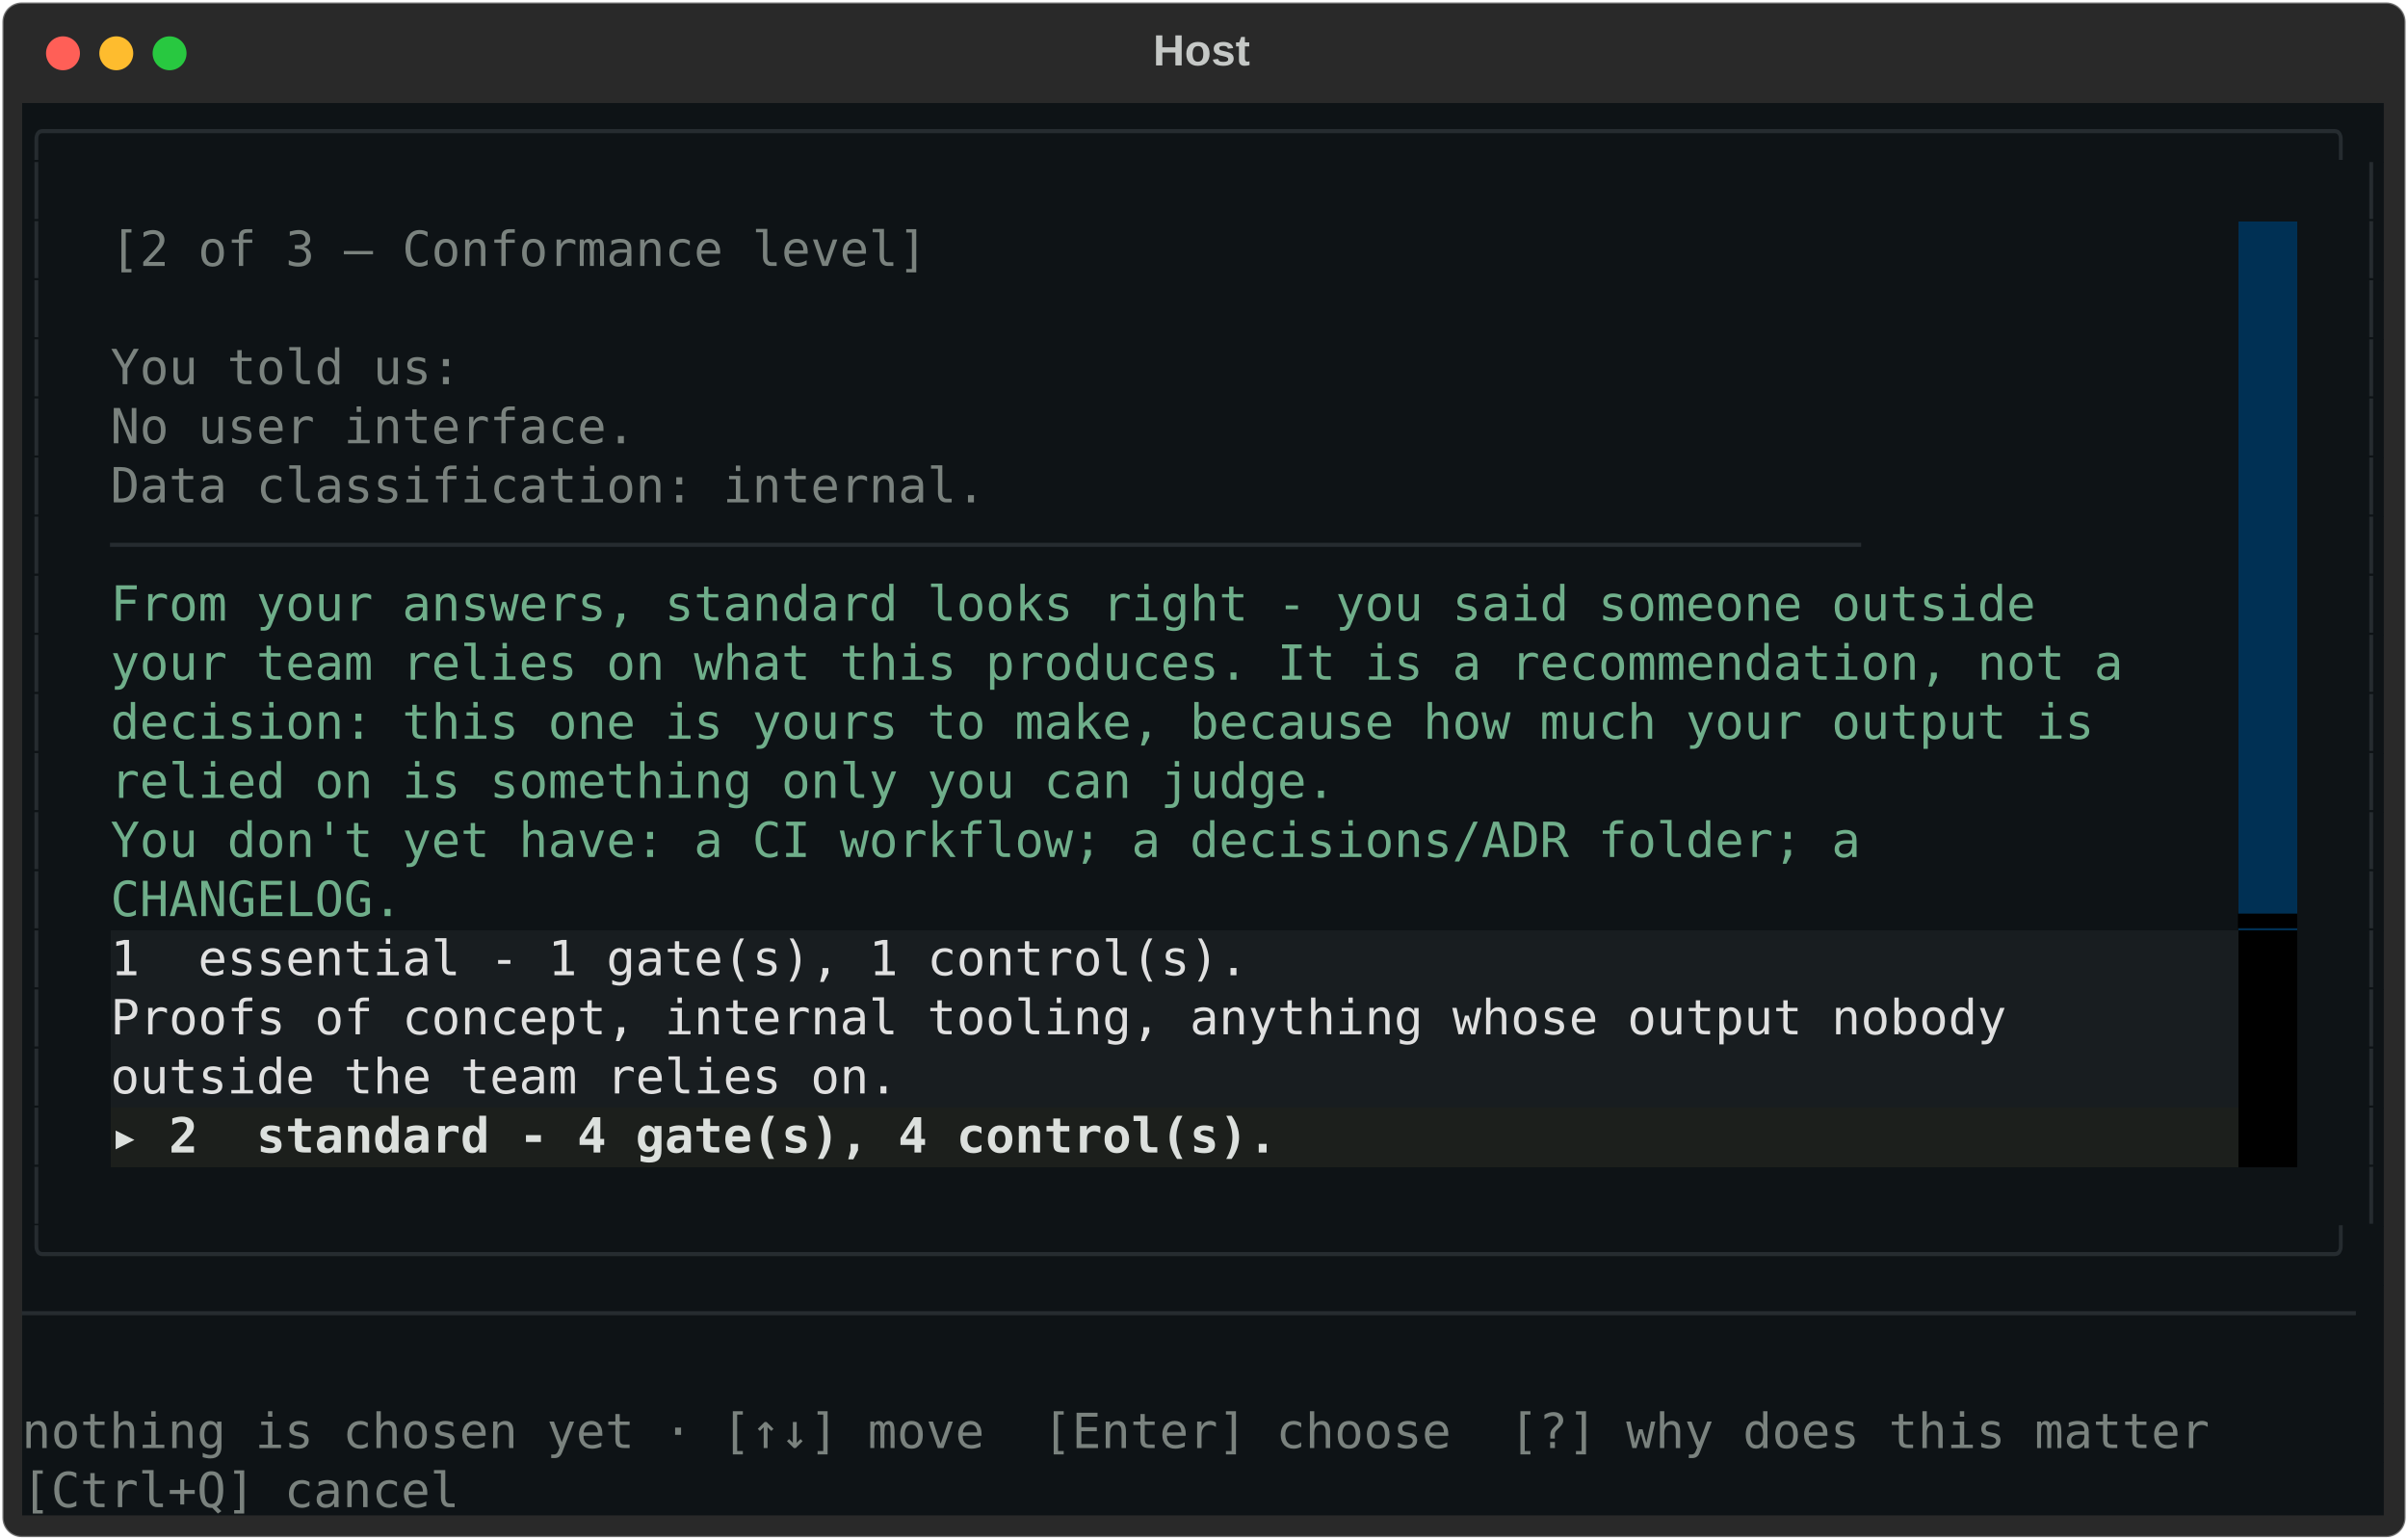
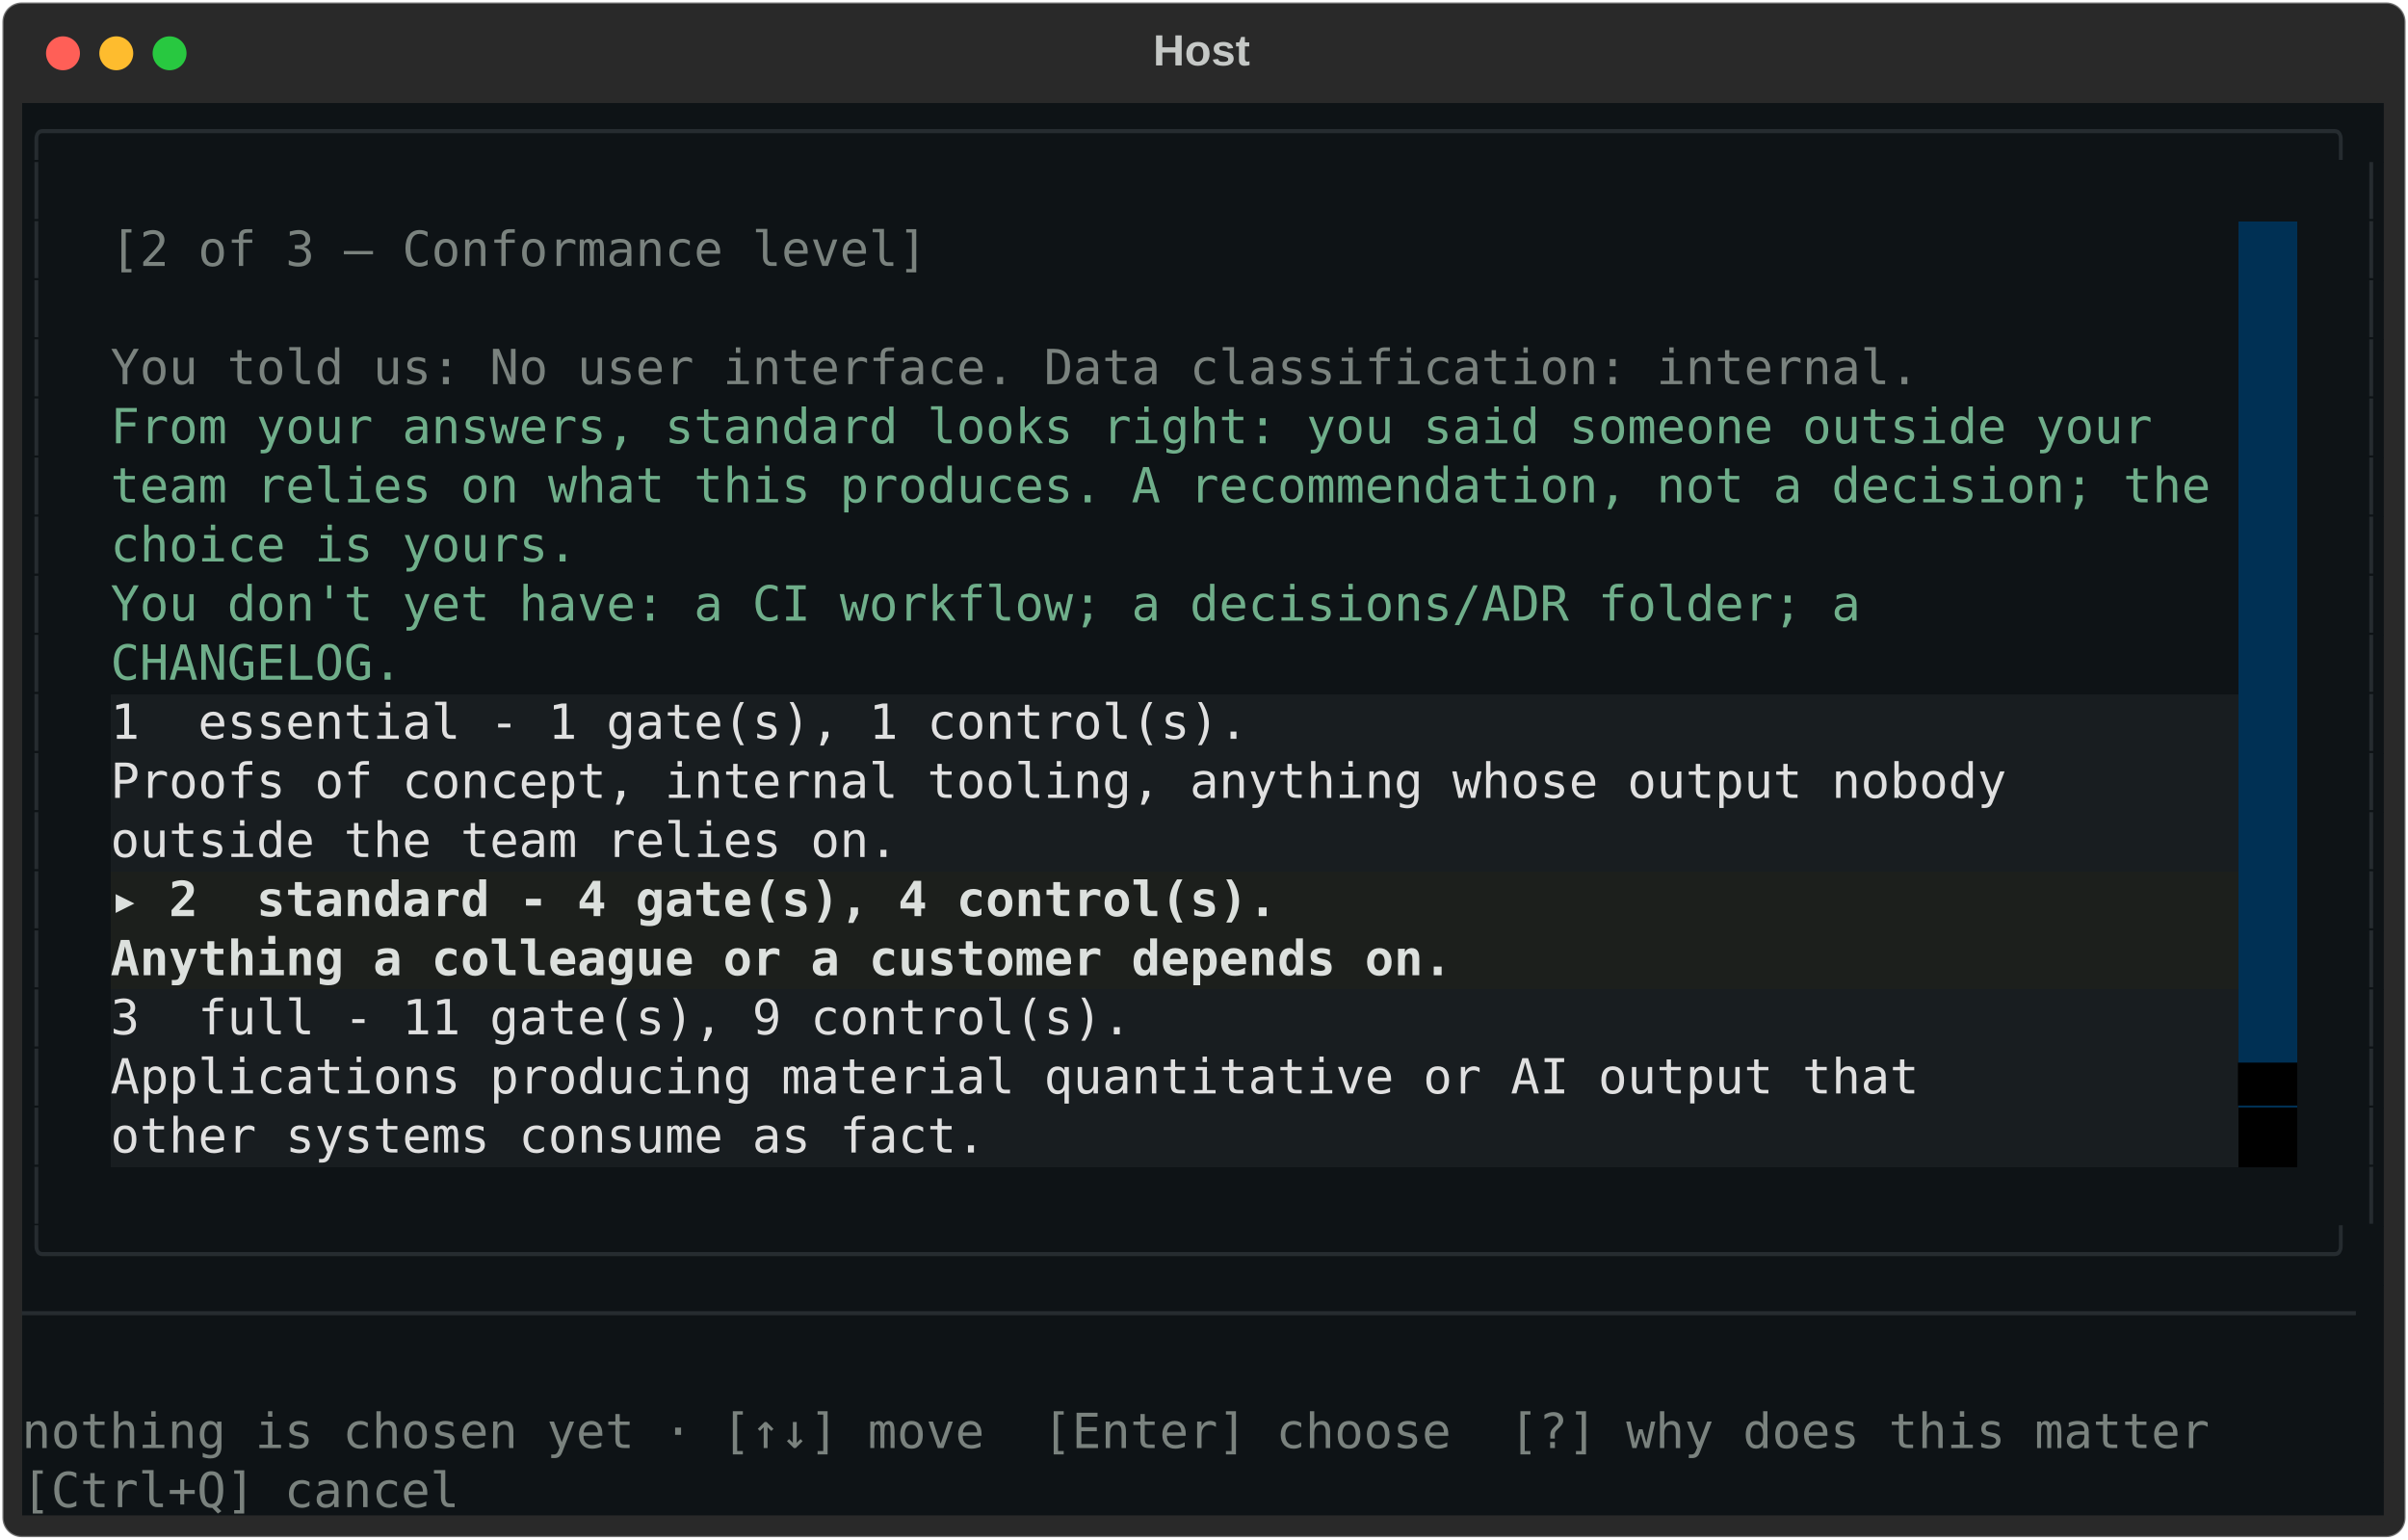
<svg xmlns="http://www.w3.org/2000/svg" class="rich-terminal" viewBox="0 0 994 635.6">
  <style>

    @font-face {
        font-family: "Fira Code";
        src: local("FiraCode-Regular"),
                url("https://cdnjs.cloudflare.com/ajax/libs/firacode/6.2.0/woff2/FiraCode-Regular.woff2") format("woff2"),
                url("https://cdnjs.cloudflare.com/ajax/libs/firacode/6.2.0/woff/FiraCode-Regular.woff") format("woff");
        font-style: normal;
        font-weight: 400;
    }
    @font-face {
        font-family: "Fira Code";
        src: local("FiraCode-Bold"),
                url("https://cdnjs.cloudflare.com/ajax/libs/firacode/6.2.0/woff2/FiraCode-Bold.woff2") format("woff2"),
                url("https://cdnjs.cloudflare.com/ajax/libs/firacode/6.2.0/woff/FiraCode-Bold.woff") format("woff");
        font-style: bold;
        font-weight: 700;
    }

    .terminal-matrix {
        font-family: Fira Code, monospace;
        font-size: 20px;
        line-height: 24.4px;
        font-variant-east-asian: full-width;
    }

    .terminal-title {
        font-size: 18px;
        font-weight: bold;
        font-family: arial;
    }

    .terminal-r1 { fill: #262c30 }
.terminal-r2 { fill: #c5c8c6 }
.terminal-r3 { fill: #7a827e }
.terminal-r4 { fill: #0e1316 }
.terminal-r5 { fill: #6fae8a }
- .terminal-r6 { fill: #000000 }
- .terminal-r7 { fill: #e0e0e0 }
- .terminal-r8 { fill: #dce0dd }
- .terminal-r9 { fill: #dce0dd;font-weight: bold }
+ .terminal-r6 { fill: #e0e0e0 }
+ .terminal-r7 { fill: #dce0dd;font-weight: bold }
+ .terminal-r8 { fill: #000000 }
+ .terminal-r9 { fill: #dce0dd }
    </style>
  <defs>
    <clipPath id="terminal-clip-terminal">
      <rect x="0" y="0" width="975.0" height="584.6" />
    </clipPath>
    <clipPath id="terminal-line-0">
      <rect x="0" y="1.5" width="976" height="24.65" />
    </clipPath>
    <clipPath id="terminal-line-1">
      <rect x="0" y="25.9" width="976" height="24.65" />
    </clipPath>
    <clipPath id="terminal-line-2">
      <rect x="0" y="50.3" width="976" height="24.65" />
    </clipPath>
    <clipPath id="terminal-line-3">
      <rect x="0" y="74.7" width="976" height="24.65" />
    </clipPath>
    <clipPath id="terminal-line-4">
      <rect x="0" y="99.1" width="976" height="24.65" />
    </clipPath>
    <clipPath id="terminal-line-5">
      <rect x="0" y="123.5" width="976" height="24.65" />
    </clipPath>
    <clipPath id="terminal-line-6">
      <rect x="0" y="147.9" width="976" height="24.65" />
    </clipPath>
    <clipPath id="terminal-line-7">
      <rect x="0" y="172.3" width="976" height="24.65" />
    </clipPath>
    <clipPath id="terminal-line-8">
      <rect x="0" y="196.7" width="976" height="24.65" />
    </clipPath>
    <clipPath id="terminal-line-9">
      <rect x="0" y="221.1" width="976" height="24.65" />
    </clipPath>
    <clipPath id="terminal-line-10">
      <rect x="0" y="245.5" width="976" height="24.65" />
    </clipPath>
    <clipPath id="terminal-line-11">
      <rect x="0" y="269.9" width="976" height="24.65" />
    </clipPath>
    <clipPath id="terminal-line-12">
      <rect x="0" y="294.3" width="976" height="24.65" />
    </clipPath>
    <clipPath id="terminal-line-13">
      <rect x="0" y="318.7" width="976" height="24.65" />
    </clipPath>
    <clipPath id="terminal-line-14">
      <rect x="0" y="343.1" width="976" height="24.65" />
    </clipPath>
    <clipPath id="terminal-line-15">
      <rect x="0" y="367.5" width="976" height="24.65" />
    </clipPath>
    <clipPath id="terminal-line-16">
      <rect x="0" y="391.9" width="976" height="24.65" />
    </clipPath>
    <clipPath id="terminal-line-17">
      <rect x="0" y="416.3" width="976" height="24.65" />
    </clipPath>
    <clipPath id="terminal-line-18">
      <rect x="0" y="440.7" width="976" height="24.65" />
    </clipPath>
    <clipPath id="terminal-line-19">
      <rect x="0" y="465.1" width="976" height="24.65" />
    </clipPath>
    <clipPath id="terminal-line-20">
      <rect x="0" y="489.5" width="976" height="24.65" />
    </clipPath>
    <clipPath id="terminal-line-21">
      <rect x="0" y="513.9" width="976" height="24.65" />
    </clipPath>
    <clipPath id="terminal-line-22">
      <rect x="0" y="538.3" width="976" height="24.65" />
    </clipPath>
  </defs>
  <rect fill="#292929" stroke="rgba(255,255,255,0.35)" stroke-width="1" x="1" y="1" width="992" height="633.6" rx="8" />
  <text class="terminal-title" fill="#c5c8c6" text-anchor="middle" x="496" y="27">Host</text>
  <g transform="translate(26,22)">
    <circle cx="0" cy="0" r="7" fill="#ff5f57" />
    <circle cx="22" cy="0" r="7" fill="#febc2e" />
    <circle cx="44" cy="0" r="7" fill="#28c840" />
  </g>
  <g transform="translate(9, 41)" clip-path="url(#terminal-clip-terminal)">
    <rect fill="#0e1316" x="0" y="1.5" width="976" height="24.65" shape-rendering="crispEdges" />
    <rect fill="#0e1316" x="0" y="25.9" width="12.2" height="24.65" shape-rendering="crispEdges" />
    <rect fill="#0e1316" x="12.2" y="25.9" width="951.6" height="24.65" shape-rendering="crispEdges" />
    <rect fill="#0e1316" x="963.8" y="25.9" width="12.2" height="24.65" shape-rendering="crispEdges" />
    <rect fill="#0e1316" x="0" y="50.3" width="12.2" height="24.65" shape-rendering="crispEdges" />
    <rect fill="#0e1316" x="12.2" y="50.3" width="24.4" height="24.65" shape-rendering="crispEdges" />
    <rect fill="#0e1316" x="36.6" y="50.3" width="341.6" height="24.65" shape-rendering="crispEdges" />
    <rect fill="#0e1316" x="378.2" y="50.3" width="536.8" height="24.65" shape-rendering="crispEdges" />
    <rect fill="#003054" x="915" y="50.3" width="24.4" height="24.65" shape-rendering="crispEdges" />
    <rect fill="#0e1316" x="939.4" y="50.3" width="24.4" height="24.65" shape-rendering="crispEdges" />
    <rect fill="#0e1316" x="963.8" y="50.3" width="12.2" height="24.65" shape-rendering="crispEdges" />
    <rect fill="#0e1316" x="0" y="74.7" width="12.2" height="24.65" shape-rendering="crispEdges" />
    <rect fill="#0e1316" x="12.2" y="74.7" width="902.8" height="24.65" shape-rendering="crispEdges" />
    <rect fill="#003054" x="915" y="74.7" width="24.4" height="24.65" shape-rendering="crispEdges" />
    <rect fill="#0e1316" x="939.4" y="74.7" width="24.4" height="24.65" shape-rendering="crispEdges" />
    <rect fill="#0e1316" x="963.8" y="74.7" width="12.2" height="24.65" shape-rendering="crispEdges" />
    <rect fill="#0e1316" x="0" y="99.1" width="12.2" height="24.65" shape-rendering="crispEdges" />
    <rect fill="#0e1316" x="12.2" y="99.1" width="24.4" height="24.65" shape-rendering="crispEdges" />
-     <rect fill="#0e1316" x="36.6" y="99.1" width="146.4" height="24.65" shape-rendering="crispEdges" />
-     <rect fill="#0e1316" x="183" y="99.1" width="732" height="24.65" shape-rendering="crispEdges" />
+     <rect fill="#0e1316" x="36.6" y="99.1" width="756.4" height="24.65" shape-rendering="crispEdges" />
+     <rect fill="#0e1316" x="793" y="99.1" width="122" height="24.65" shape-rendering="crispEdges" />
    <rect fill="#003054" x="915" y="99.1" width="24.4" height="24.65" shape-rendering="crispEdges" />
    <rect fill="#0e1316" x="939.4" y="99.1" width="24.4" height="24.65" shape-rendering="crispEdges" />
    <rect fill="#0e1316" x="963.8" y="99.1" width="12.2" height="24.65" shape-rendering="crispEdges" />
    <rect fill="#0e1316" x="0" y="123.5" width="12.2" height="24.65" shape-rendering="crispEdges" />
    <rect fill="#0e1316" x="12.2" y="123.5" width="24.4" height="24.65" shape-rendering="crispEdges" />
-     <rect fill="#0e1316" x="36.6" y="123.5" width="244" height="24.65" shape-rendering="crispEdges" />
-     <rect fill="#0e1316" x="280.6" y="123.5" width="634.4" height="24.65" shape-rendering="crispEdges" />
+     <rect fill="#0e1316" x="36.6" y="123.5" width="878.4" height="24.65" shape-rendering="crispEdges" />
    <rect fill="#003054" x="915" y="123.5" width="24.4" height="24.65" shape-rendering="crispEdges" />
    <rect fill="#0e1316" x="939.4" y="123.5" width="24.4" height="24.65" shape-rendering="crispEdges" />
    <rect fill="#0e1316" x="963.8" y="123.5" width="12.2" height="24.65" shape-rendering="crispEdges" />
    <rect fill="#0e1316" x="0" y="147.9" width="12.2" height="24.65" shape-rendering="crispEdges" />
    <rect fill="#0e1316" x="12.2" y="147.9" width="24.4" height="24.65" shape-rendering="crispEdges" />
-     <rect fill="#0e1316" x="36.6" y="147.9" width="390.4" height="24.65" shape-rendering="crispEdges" />
-     <rect fill="#0e1316" x="427" y="147.9" width="488" height="24.65" shape-rendering="crispEdges" />
+     <rect fill="#0e1316" x="36.6" y="147.9" width="878.4" height="24.65" shape-rendering="crispEdges" />
    <rect fill="#003054" x="915" y="147.9" width="24.4" height="24.65" shape-rendering="crispEdges" />
    <rect fill="#0e1316" x="939.4" y="147.9" width="24.4" height="24.65" shape-rendering="crispEdges" />
    <rect fill="#0e1316" x="963.8" y="147.9" width="12.2" height="24.65" shape-rendering="crispEdges" />
    <rect fill="#0e1316" x="0" y="172.3" width="12.2" height="24.65" shape-rendering="crispEdges" />
    <rect fill="#0e1316" x="12.2" y="172.3" width="24.4" height="24.65" shape-rendering="crispEdges" />
-     <rect fill="#0e1316" x="36.6" y="172.3" width="732" height="24.65" shape-rendering="crispEdges" />
-     <rect fill="#0e1316" x="768.6" y="172.3" width="146.4" height="24.65" shape-rendering="crispEdges" />
+     <rect fill="#0e1316" x="36.6" y="172.3" width="195.2" height="24.65" shape-rendering="crispEdges" />
+     <rect fill="#0e1316" x="231.8" y="172.3" width="683.2" height="24.65" shape-rendering="crispEdges" />
    <rect fill="#003054" x="915" y="172.3" width="24.4" height="24.65" shape-rendering="crispEdges" />
    <rect fill="#0e1316" x="939.4" y="172.3" width="24.4" height="24.65" shape-rendering="crispEdges" />
    <rect fill="#0e1316" x="963.8" y="172.3" width="12.2" height="24.65" shape-rendering="crispEdges" />
    <rect fill="#0e1316" x="0" y="196.7" width="12.2" height="24.65" shape-rendering="crispEdges" />
    <rect fill="#0e1316" x="12.2" y="196.7" width="24.4" height="24.65" shape-rendering="crispEdges" />
-     <rect fill="#0e1316" x="36.6" y="196.7" width="829.6" height="24.65" shape-rendering="crispEdges" />
-     <rect fill="#0e1316" x="866.2" y="196.7" width="48.8" height="24.65" shape-rendering="crispEdges" />
+     <rect fill="#0e1316" x="36.6" y="196.7" width="756.4" height="24.65" shape-rendering="crispEdges" />
+     <rect fill="#0e1316" x="793" y="196.7" width="122" height="24.65" shape-rendering="crispEdges" />
    <rect fill="#003054" x="915" y="196.7" width="24.4" height="24.65" shape-rendering="crispEdges" />
    <rect fill="#0e1316" x="939.4" y="196.7" width="24.4" height="24.65" shape-rendering="crispEdges" />
    <rect fill="#0e1316" x="963.8" y="196.7" width="12.2" height="24.65" shape-rendering="crispEdges" />
    <rect fill="#0e1316" x="0" y="221.1" width="12.2" height="24.65" shape-rendering="crispEdges" />
    <rect fill="#0e1316" x="12.2" y="221.1" width="24.4" height="24.65" shape-rendering="crispEdges" />
-     <rect fill="#0e1316" x="36.6" y="221.1" width="841.8" height="24.65" shape-rendering="crispEdges" />
-     <rect fill="#0e1316" x="878.4" y="221.1" width="36.6" height="24.65" shape-rendering="crispEdges" />
+     <rect fill="#0e1316" x="36.6" y="221.1" width="122" height="24.65" shape-rendering="crispEdges" />
+     <rect fill="#0e1316" x="158.6" y="221.1" width="756.4" height="24.65" shape-rendering="crispEdges" />
    <rect fill="#003054" x="915" y="221.1" width="24.4" height="24.65" shape-rendering="crispEdges" />
    <rect fill="#0e1316" x="939.4" y="221.1" width="24.4" height="24.65" shape-rendering="crispEdges" />
    <rect fill="#0e1316" x="963.8" y="221.1" width="12.2" height="24.65" shape-rendering="crispEdges" />
    <rect fill="#0e1316" x="0" y="245.5" width="12.2" height="24.65" shape-rendering="crispEdges" />
    <rect fill="#0e1316" x="12.2" y="245.5" width="24.4" height="24.65" shape-rendering="crispEdges" />
-     <rect fill="#0e1316" x="36.6" y="245.5" width="829.6" height="24.65" shape-rendering="crispEdges" />
-     <rect fill="#0e1316" x="866.2" y="245.5" width="48.8" height="24.65" shape-rendering="crispEdges" />
+     <rect fill="#181d20" x="36.6" y="245.5" width="500.2" height="24.65" shape-rendering="crispEdges" />
+     <rect fill="#181d20" x="536.8" y="245.5" width="378.2" height="24.65" shape-rendering="crispEdges" />
    <rect fill="#003054" x="915" y="245.5" width="24.4" height="24.65" shape-rendering="crispEdges" />
    <rect fill="#0e1316" x="939.4" y="245.5" width="24.4" height="24.65" shape-rendering="crispEdges" />
    <rect fill="#0e1316" x="963.8" y="245.5" width="12.2" height="24.65" shape-rendering="crispEdges" />
    <rect fill="#0e1316" x="0" y="269.9" width="12.2" height="24.65" shape-rendering="crispEdges" />
    <rect fill="#0e1316" x="12.2" y="269.9" width="24.4" height="24.65" shape-rendering="crispEdges" />
-     <rect fill="#0e1316" x="36.6" y="269.9" width="512.4" height="24.65" shape-rendering="crispEdges" />
-     <rect fill="#0e1316" x="549" y="269.9" width="366" height="24.65" shape-rendering="crispEdges" />
+     <rect fill="#181d20" x="36.6" y="269.9" width="866.2" height="24.65" shape-rendering="crispEdges" />
+     <rect fill="#181d20" x="902.8" y="269.9" width="12.2" height="24.65" shape-rendering="crispEdges" />
    <rect fill="#003054" x="915" y="269.9" width="24.4" height="24.65" shape-rendering="crispEdges" />
    <rect fill="#0e1316" x="939.4" y="269.9" width="24.4" height="24.65" shape-rendering="crispEdges" />
    <rect fill="#0e1316" x="963.8" y="269.9" width="12.2" height="24.65" shape-rendering="crispEdges" />
    <rect fill="#0e1316" x="0" y="294.3" width="12.2" height="24.65" shape-rendering="crispEdges" />
    <rect fill="#0e1316" x="12.2" y="294.3" width="24.4" height="24.65" shape-rendering="crispEdges" />
-     <rect fill="#0e1316" x="36.6" y="294.3" width="756.4" height="24.65" shape-rendering="crispEdges" />
-     <rect fill="#0e1316" x="793" y="294.3" width="122" height="24.65" shape-rendering="crispEdges" />
+     <rect fill="#181d20" x="36.6" y="294.3" width="402.6" height="24.65" shape-rendering="crispEdges" />
+     <rect fill="#181d20" x="439.2" y="294.3" width="475.8" height="24.65" shape-rendering="crispEdges" />
    <rect fill="#003054" x="915" y="294.3" width="24.4" height="24.65" shape-rendering="crispEdges" />
    <rect fill="#0e1316" x="939.4" y="294.3" width="24.4" height="24.65" shape-rendering="crispEdges" />
    <rect fill="#0e1316" x="963.8" y="294.3" width="12.2" height="24.65" shape-rendering="crispEdges" />
    <rect fill="#0e1316" x="0" y="318.7" width="12.2" height="24.65" shape-rendering="crispEdges" />
    <rect fill="#0e1316" x="12.2" y="318.7" width="24.4" height="24.65" shape-rendering="crispEdges" />
-     <rect fill="#0e1316" x="36.6" y="318.7" width="122" height="24.65" shape-rendering="crispEdges" />
-     <rect fill="#0e1316" x="158.6" y="318.7" width="756.4" height="24.65" shape-rendering="crispEdges" />
+     <rect fill="#1c1f1c" x="36.6" y="318.7" width="488" height="24.65" shape-rendering="crispEdges" />
+     <rect fill="#1c1f1c" x="524.6" y="318.7" width="390.4" height="24.65" shape-rendering="crispEdges" />
    <rect fill="#003054" x="915" y="318.7" width="24.4" height="24.65" shape-rendering="crispEdges" />
    <rect fill="#0e1316" x="939.4" y="318.7" width="24.4" height="24.65" shape-rendering="crispEdges" />
    <rect fill="#0e1316" x="963.8" y="318.7" width="12.2" height="24.65" shape-rendering="crispEdges" />
    <rect fill="#0e1316" x="0" y="343.1" width="12.2" height="24.65" shape-rendering="crispEdges" />
    <rect fill="#0e1316" x="12.2" y="343.1" width="24.4" height="24.65" shape-rendering="crispEdges" />
-     <rect fill="#181d20" x="36.6" y="343.1" width="500.2" height="24.65" shape-rendering="crispEdges" />
-     <rect fill="#181d20" x="536.8" y="343.1" width="378.2" height="24.65" shape-rendering="crispEdges" />
-     <rect fill="#000000" x="915" y="343.1" width="24.4" height="24.65" shape-rendering="crispEdges" />
+     <rect fill="#1c1f1c" x="36.6" y="343.1" width="634.4" height="24.65" shape-rendering="crispEdges" />
+     <rect fill="#1c1f1c" x="671" y="343.1" width="244" height="24.65" shape-rendering="crispEdges" />
+     <rect fill="#003054" x="915" y="343.1" width="24.4" height="24.65" shape-rendering="crispEdges" />
    <rect fill="#0e1316" x="939.4" y="343.1" width="24.4" height="24.65" shape-rendering="crispEdges" />
    <rect fill="#0e1316" x="963.8" y="343.1" width="12.2" height="24.65" shape-rendering="crispEdges" />
    <rect fill="#0e1316" x="0" y="367.5" width="12.2" height="24.65" shape-rendering="crispEdges" />
    <rect fill="#0e1316" x="12.2" y="367.5" width="24.4" height="24.65" shape-rendering="crispEdges" />
-     <rect fill="#181d20" x="36.6" y="367.5" width="866.2" height="24.65" shape-rendering="crispEdges" />
-     <rect fill="#181d20" x="902.8" y="367.5" width="12.2" height="24.65" shape-rendering="crispEdges" />
-     <rect fill="#000000" x="915" y="367.5" width="24.4" height="24.65" shape-rendering="crispEdges" />
+     <rect fill="#181d20" x="36.6" y="367.5" width="451.4" height="24.65" shape-rendering="crispEdges" />
+     <rect fill="#181d20" x="488" y="367.5" width="427" height="24.65" shape-rendering="crispEdges" />
+     <rect fill="#003054" x="915" y="367.5" width="24.4" height="24.65" shape-rendering="crispEdges" />
    <rect fill="#0e1316" x="939.4" y="367.5" width="24.4" height="24.65" shape-rendering="crispEdges" />
    <rect fill="#0e1316" x="963.8" y="367.5" width="12.2" height="24.65" shape-rendering="crispEdges" />
    <rect fill="#0e1316" x="0" y="391.9" width="12.2" height="24.65" shape-rendering="crispEdges" />
    <rect fill="#0e1316" x="12.2" y="391.9" width="24.4" height="24.65" shape-rendering="crispEdges" />
-     <rect fill="#181d20" x="36.6" y="391.9" width="402.6" height="24.65" shape-rendering="crispEdges" />
-     <rect fill="#181d20" x="439.2" y="391.9" width="475.8" height="24.65" shape-rendering="crispEdges" />
-     <rect fill="#000000" x="915" y="391.9" width="24.4" height="24.65" shape-rendering="crispEdges" />
+     <rect fill="#181d20" x="36.6" y="391.9" width="829.6" height="24.65" shape-rendering="crispEdges" />
+     <rect fill="#181d20" x="866.2" y="391.9" width="48.8" height="24.65" shape-rendering="crispEdges" />
+     <rect fill="#003054" x="915" y="391.9" width="24.4" height="24.65" shape-rendering="crispEdges" />
    <rect fill="#0e1316" x="939.4" y="391.9" width="24.4" height="24.65" shape-rendering="crispEdges" />
    <rect fill="#0e1316" x="963.8" y="391.9" width="12.2" height="24.65" shape-rendering="crispEdges" />
    <rect fill="#0e1316" x="0" y="416.3" width="12.2" height="24.65" shape-rendering="crispEdges" />
    <rect fill="#0e1316" x="12.2" y="416.3" width="24.4" height="24.65" shape-rendering="crispEdges" />
-     <rect fill="#1c1f1c" x="36.6" y="416.3" width="488" height="24.65" shape-rendering="crispEdges" />
-     <rect fill="#1c1f1c" x="524.6" y="416.3" width="390.4" height="24.65" shape-rendering="crispEdges" />
+     <rect fill="#181d20" x="36.6" y="416.3" width="439.2" height="24.65" shape-rendering="crispEdges" />
+     <rect fill="#181d20" x="475.8" y="416.3" width="439.2" height="24.65" shape-rendering="crispEdges" />
    <rect fill="#000000" x="915" y="416.3" width="24.4" height="24.65" shape-rendering="crispEdges" />
    <rect fill="#0e1316" x="939.4" y="416.3" width="24.4" height="24.65" shape-rendering="crispEdges" />
    <rect fill="#0e1316" x="963.8" y="416.3" width="12.2" height="24.65" shape-rendering="crispEdges" />
    <rect fill="#0e1316" x="0" y="440.7" width="12.2" height="24.65" shape-rendering="crispEdges" />
    <rect fill="#0e1316" x="12.2" y="440.7" width="951.6" height="24.65" shape-rendering="crispEdges" />
    <rect fill="#0e1316" x="963.8" y="440.7" width="12.2" height="24.65" shape-rendering="crispEdges" />
    <rect fill="#0e1316" x="0" y="465.1" width="976" height="24.65" shape-rendering="crispEdges" />
    <rect fill="#0e1316" x="0" y="489.5" width="976" height="24.65" shape-rendering="crispEdges" />
    <rect fill="#0e1316" x="0" y="513.9" width="976" height="24.65" shape-rendering="crispEdges" />
    <rect fill="#0e1316" x="0" y="538.3" width="915" height="24.65" shape-rendering="crispEdges" />
    <rect fill="#0e1316" x="915" y="538.3" width="61" height="24.65" shape-rendering="crispEdges" />
    <rect fill="#0e1316" x="0" y="562.7" width="183" height="24.65" shape-rendering="crispEdges" />
    <rect fill="#0e1316" x="183" y="562.7" width="793" height="24.65" shape-rendering="crispEdges" />
    <g class="terminal-matrix">
      <text class="terminal-r1" x="0" y="20" textLength="976" clip-path="url(#terminal-line-0)">╭──────────────────────────────────────────────────────────────────────────────╮</text>
      <text class="terminal-r2" x="976" y="20" textLength="12.2" clip-path="url(#terminal-line-0)">
</text>
      <text class="terminal-r1" x="0" y="44.4" textLength="12.2" clip-path="url(#terminal-line-1)">│</text>
      <text class="terminal-r1" x="963.8" y="44.4" textLength="12.2" clip-path="url(#terminal-line-1)">│</text>
      <text class="terminal-r2" x="976" y="44.4" textLength="12.2" clip-path="url(#terminal-line-1)">
</text>
      <text class="terminal-r1" x="0" y="68.8" textLength="12.2" clip-path="url(#terminal-line-2)">│</text>
      <text class="terminal-r3" x="36.6" y="68.8" textLength="341.6" clip-path="url(#terminal-line-2)">[2 of 3 — Conformance level]</text>
      <text class="terminal-r1" x="963.8" y="68.8" textLength="12.2" clip-path="url(#terminal-line-2)">│</text>
      <text class="terminal-r2" x="976" y="68.8" textLength="12.2" clip-path="url(#terminal-line-2)">
</text>
      <text class="terminal-r1" x="0" y="93.2" textLength="12.2" clip-path="url(#terminal-line-3)">│</text>
      <text class="terminal-r1" x="963.8" y="93.2" textLength="12.2" clip-path="url(#terminal-line-3)">│</text>
      <text class="terminal-r2" x="976" y="93.2" textLength="12.2" clip-path="url(#terminal-line-3)">
</text>
      <text class="terminal-r1" x="0" y="117.6" textLength="12.2" clip-path="url(#terminal-line-4)">│</text>
-       <text class="terminal-r3" x="36.6" y="117.6" textLength="146.4" clip-path="url(#terminal-line-4)">You told us:</text>
+       <text class="terminal-r3" x="36.6" y="117.6" textLength="756.4" clip-path="url(#terminal-line-4)">You told us: No user interface. Data classification: internal.</text>
      <text class="terminal-r1" x="963.8" y="117.6" textLength="12.2" clip-path="url(#terminal-line-4)">│</text>
      <text class="terminal-r2" x="976" y="117.6" textLength="12.2" clip-path="url(#terminal-line-4)">
</text>
      <text class="terminal-r1" x="0" y="142" textLength="12.2" clip-path="url(#terminal-line-5)">│</text>
-       <text class="terminal-r3" x="36.6" y="142" textLength="244" clip-path="url(#terminal-line-5)">  No user interface.</text>
+       <text class="terminal-r5" x="36.6" y="142" textLength="878.4" clip-path="url(#terminal-line-5)">  From your answers, standard looks right: you said someone outside your</text>
      <text class="terminal-r1" x="963.8" y="142" textLength="12.2" clip-path="url(#terminal-line-5)">│</text>
      <text class="terminal-r2" x="976" y="142" textLength="12.2" clip-path="url(#terminal-line-5)">
</text>
      <text class="terminal-r1" x="0" y="166.4" textLength="12.2" clip-path="url(#terminal-line-6)">│</text>
-       <text class="terminal-r3" x="36.6" y="166.4" textLength="390.4" clip-path="url(#terminal-line-6)">  Data classification: internal.</text>
+       <text class="terminal-r5" x="36.6" y="166.4" textLength="878.4" clip-path="url(#terminal-line-6)">team relies on what this produces. A recommendation, not a decision; the</text>
      <text class="terminal-r1" x="963.8" y="166.4" textLength="12.2" clip-path="url(#terminal-line-6)">│</text>
      <text class="terminal-r2" x="976" y="166.4" textLength="12.2" clip-path="url(#terminal-line-6)">
</text>
      <text class="terminal-r1" x="0" y="190.8" textLength="12.2" clip-path="url(#terminal-line-7)">│</text>
-       <text class="terminal-r1" x="36.6" y="190.8" textLength="732" clip-path="url(#terminal-line-7)">────────────────────────────────────────────────────────────</text>
+       <text class="terminal-r5" x="36.6" y="190.8" textLength="195.2" clip-path="url(#terminal-line-7)">choice is yours.</text>
      <text class="terminal-r1" x="963.8" y="190.8" textLength="12.2" clip-path="url(#terminal-line-7)">│</text>
      <text class="terminal-r2" x="976" y="190.8" textLength="12.2" clip-path="url(#terminal-line-7)">
</text>
      <text class="terminal-r1" x="0" y="215.2" textLength="12.2" clip-path="url(#terminal-line-8)">│</text>
-       <text class="terminal-r5" x="36.6" y="215.2" textLength="829.6" clip-path="url(#terminal-line-8)">  From your answers, standard looks right - you said someone outside</text>
+       <text class="terminal-r5" x="36.6" y="215.2" textLength="756.4" clip-path="url(#terminal-line-8)">  You don't yet have: a CI workflow; a decisions/ADR folder; a</text>
      <text class="terminal-r1" x="963.8" y="215.2" textLength="12.2" clip-path="url(#terminal-line-8)">│</text>
      <text class="terminal-r2" x="976" y="215.2" textLength="12.2" clip-path="url(#terminal-line-8)">
</text>
      <text class="terminal-r1" x="0" y="239.6" textLength="12.2" clip-path="url(#terminal-line-9)">│</text>
-       <text class="terminal-r5" x="36.6" y="239.6" textLength="841.8" clip-path="url(#terminal-line-9)">your team relies on what this produces. It is a recommendation, not a</text>
+       <text class="terminal-r5" x="36.6" y="239.6" textLength="122" clip-path="url(#terminal-line-9)">CHANGELOG.</text>
      <text class="terminal-r1" x="963.8" y="239.6" textLength="12.2" clip-path="url(#terminal-line-9)">│</text>
      <text class="terminal-r2" x="976" y="239.6" textLength="12.2" clip-path="url(#terminal-line-9)">
</text>
      <text class="terminal-r1" x="0" y="264" textLength="12.2" clip-path="url(#terminal-line-10)">│</text>
-       <text class="terminal-r5" x="36.6" y="264" textLength="829.6" clip-path="url(#terminal-line-10)">decision: this one is yours to make, because how much your output is</text>
+       <text class="terminal-r6" x="36.6" y="264" textLength="500.2" clip-path="url(#terminal-line-10)">  1  essential - 1 gate(s), 1 control(s).</text>
      <text class="terminal-r1" x="963.8" y="264" textLength="12.2" clip-path="url(#terminal-line-10)">│</text>
      <text class="terminal-r2" x="976" y="264" textLength="12.2" clip-path="url(#terminal-line-10)">
</text>
      <text class="terminal-r1" x="0" y="288.4" textLength="12.2" clip-path="url(#terminal-line-11)">│</text>
-       <text class="terminal-r5" x="36.6" y="288.4" textLength="512.4" clip-path="url(#terminal-line-11)">relied on is something only you can judge.</text>
+       <text class="terminal-r6" x="36.6" y="288.4" textLength="866.2" clip-path="url(#terminal-line-11)">      Proofs of concept, internal tooling, anything whose output nobody</text>
      <text class="terminal-r1" x="963.8" y="288.4" textLength="12.2" clip-path="url(#terminal-line-11)">│</text>
      <text class="terminal-r2" x="976" y="288.4" textLength="12.2" clip-path="url(#terminal-line-11)">
</text>
      <text class="terminal-r1" x="0" y="312.8" textLength="12.2" clip-path="url(#terminal-line-12)">│</text>
-       <text class="terminal-r5" x="36.6" y="312.8" textLength="756.4" clip-path="url(#terminal-line-12)">  You don't yet have: a CI workflow; a decisions/ADR folder; a</text>
+       <text class="terminal-r6" x="36.6" y="312.8" textLength="402.6" clip-path="url(#terminal-line-12)">      outside the team relies on.</text>
      <text class="terminal-r1" x="963.8" y="312.8" textLength="12.2" clip-path="url(#terminal-line-12)">│</text>
      <text class="terminal-r2" x="976" y="312.8" textLength="12.2" clip-path="url(#terminal-line-12)">
</text>
      <text class="terminal-r1" x="0" y="337.2" textLength="12.2" clip-path="url(#terminal-line-13)">│</text>
-       <text class="terminal-r5" x="36.6" y="337.2" textLength="122" clip-path="url(#terminal-line-13)">CHANGELOG.</text>
-       <text class="terminal-r6" x="915" y="337.2" textLength="24.4" clip-path="url(#terminal-line-13)">▂▂</text>
+       <text class="terminal-r7" x="36.6" y="337.2" textLength="488" clip-path="url(#terminal-line-13)">▸ 2  standard - 4 gate(s), 4 control(s).</text>
      <text class="terminal-r1" x="963.8" y="337.2" textLength="12.2" clip-path="url(#terminal-line-13)">│</text>
      <text class="terminal-r2" x="976" y="337.2" textLength="12.2" clip-path="url(#terminal-line-13)">
</text>
      <text class="terminal-r1" x="0" y="361.6" textLength="12.2" clip-path="url(#terminal-line-14)">│</text>
-       <text class="terminal-r7" x="36.6" y="361.6" textLength="500.2" clip-path="url(#terminal-line-14)">  1  essential - 1 gate(s), 1 control(s).</text>
+       <text class="terminal-r7" x="36.6" y="361.6" textLength="634.4" clip-path="url(#terminal-line-14)">      Anything a colleague or a customer depends on.</text>
      <text class="terminal-r1" x="963.8" y="361.6" textLength="12.2" clip-path="url(#terminal-line-14)">│</text>
      <text class="terminal-r2" x="976" y="361.6" textLength="12.2" clip-path="url(#terminal-line-14)">
</text>
      <text class="terminal-r1" x="0" y="386" textLength="12.2" clip-path="url(#terminal-line-15)">│</text>
-       <text class="terminal-r7" x="36.6" y="386" textLength="866.2" clip-path="url(#terminal-line-15)">      Proofs of concept, internal tooling, anything whose output nobody</text>
+       <text class="terminal-r6" x="36.6" y="386" textLength="451.4" clip-path="url(#terminal-line-15)">  3  full - 11 gate(s), 9 control(s).</text>
      <text class="terminal-r1" x="963.8" y="386" textLength="12.2" clip-path="url(#terminal-line-15)">│</text>
      <text class="terminal-r2" x="976" y="386" textLength="12.2" clip-path="url(#terminal-line-15)">
</text>
      <text class="terminal-r1" x="0" y="410.4" textLength="12.2" clip-path="url(#terminal-line-16)">│</text>
-       <text class="terminal-r7" x="36.6" y="410.4" textLength="402.6" clip-path="url(#terminal-line-16)">      outside the team relies on.</text>
+       <text class="terminal-r6" x="36.6" y="410.4" textLength="829.6" clip-path="url(#terminal-line-16)">      Applications producing material quantitative or AI output that</text>
+       <text class="terminal-r8" x="915" y="410.4" textLength="24.4" clip-path="url(#terminal-line-16)">▆▆</text>
      <text class="terminal-r1" x="963.8" y="410.4" textLength="12.2" clip-path="url(#terminal-line-16)">│</text>
      <text class="terminal-r2" x="976" y="410.4" textLength="12.2" clip-path="url(#terminal-line-16)">
</text>
      <text class="terminal-r1" x="0" y="434.8" textLength="12.2" clip-path="url(#terminal-line-17)">│</text>
-       <text class="terminal-r9" x="36.6" y="434.8" textLength="488" clip-path="url(#terminal-line-17)">▸ 2  standard - 4 gate(s), 4 control(s).</text>
+       <text class="terminal-r6" x="36.6" y="434.8" textLength="439.2" clip-path="url(#terminal-line-17)">      other systems consume as fact.</text>
      <text class="terminal-r1" x="963.8" y="434.8" textLength="12.2" clip-path="url(#terminal-line-17)">│</text>
      <text class="terminal-r2" x="976" y="434.8" textLength="12.2" clip-path="url(#terminal-line-17)">
</text>
      <text class="terminal-r1" x="0" y="459.2" textLength="12.2" clip-path="url(#terminal-line-18)">│</text>
      <text class="terminal-r1" x="963.8" y="459.2" textLength="12.2" clip-path="url(#terminal-line-18)">│</text>
      <text class="terminal-r2" x="976" y="459.2" textLength="12.2" clip-path="url(#terminal-line-18)">
</text>
      <text class="terminal-r1" x="0" y="483.6" textLength="976" clip-path="url(#terminal-line-19)">╰──────────────────────────────────────────────────────────────────────────────╯</text>
      <text class="terminal-r2" x="976" y="483.6" textLength="12.2" clip-path="url(#terminal-line-19)">
</text>
      <text class="terminal-r1" x="0" y="508" textLength="976" clip-path="url(#terminal-line-20)">────────────────────────────────────────────────────────────────────────────────</text>
      <text class="terminal-r2" x="976" y="508" textLength="12.2" clip-path="url(#terminal-line-20)">
</text>
      <text class="terminal-r2" x="976" y="532.4" textLength="12.2" clip-path="url(#terminal-line-21)">
</text>
      <text class="terminal-r3" x="0" y="556.8" textLength="915" clip-path="url(#terminal-line-22)">nothing is chosen yet · [↑↓] move  [Enter] choose  [?] why does this matter</text>
      <text class="terminal-r2" x="976" y="556.8" textLength="12.2" clip-path="url(#terminal-line-22)">
</text>
      <text class="terminal-r3" x="0" y="581.2" textLength="183" clip-path="url(#terminal-line-23)">[Ctrl+Q] cancel</text>
    </g>
  </g>
</svg>
